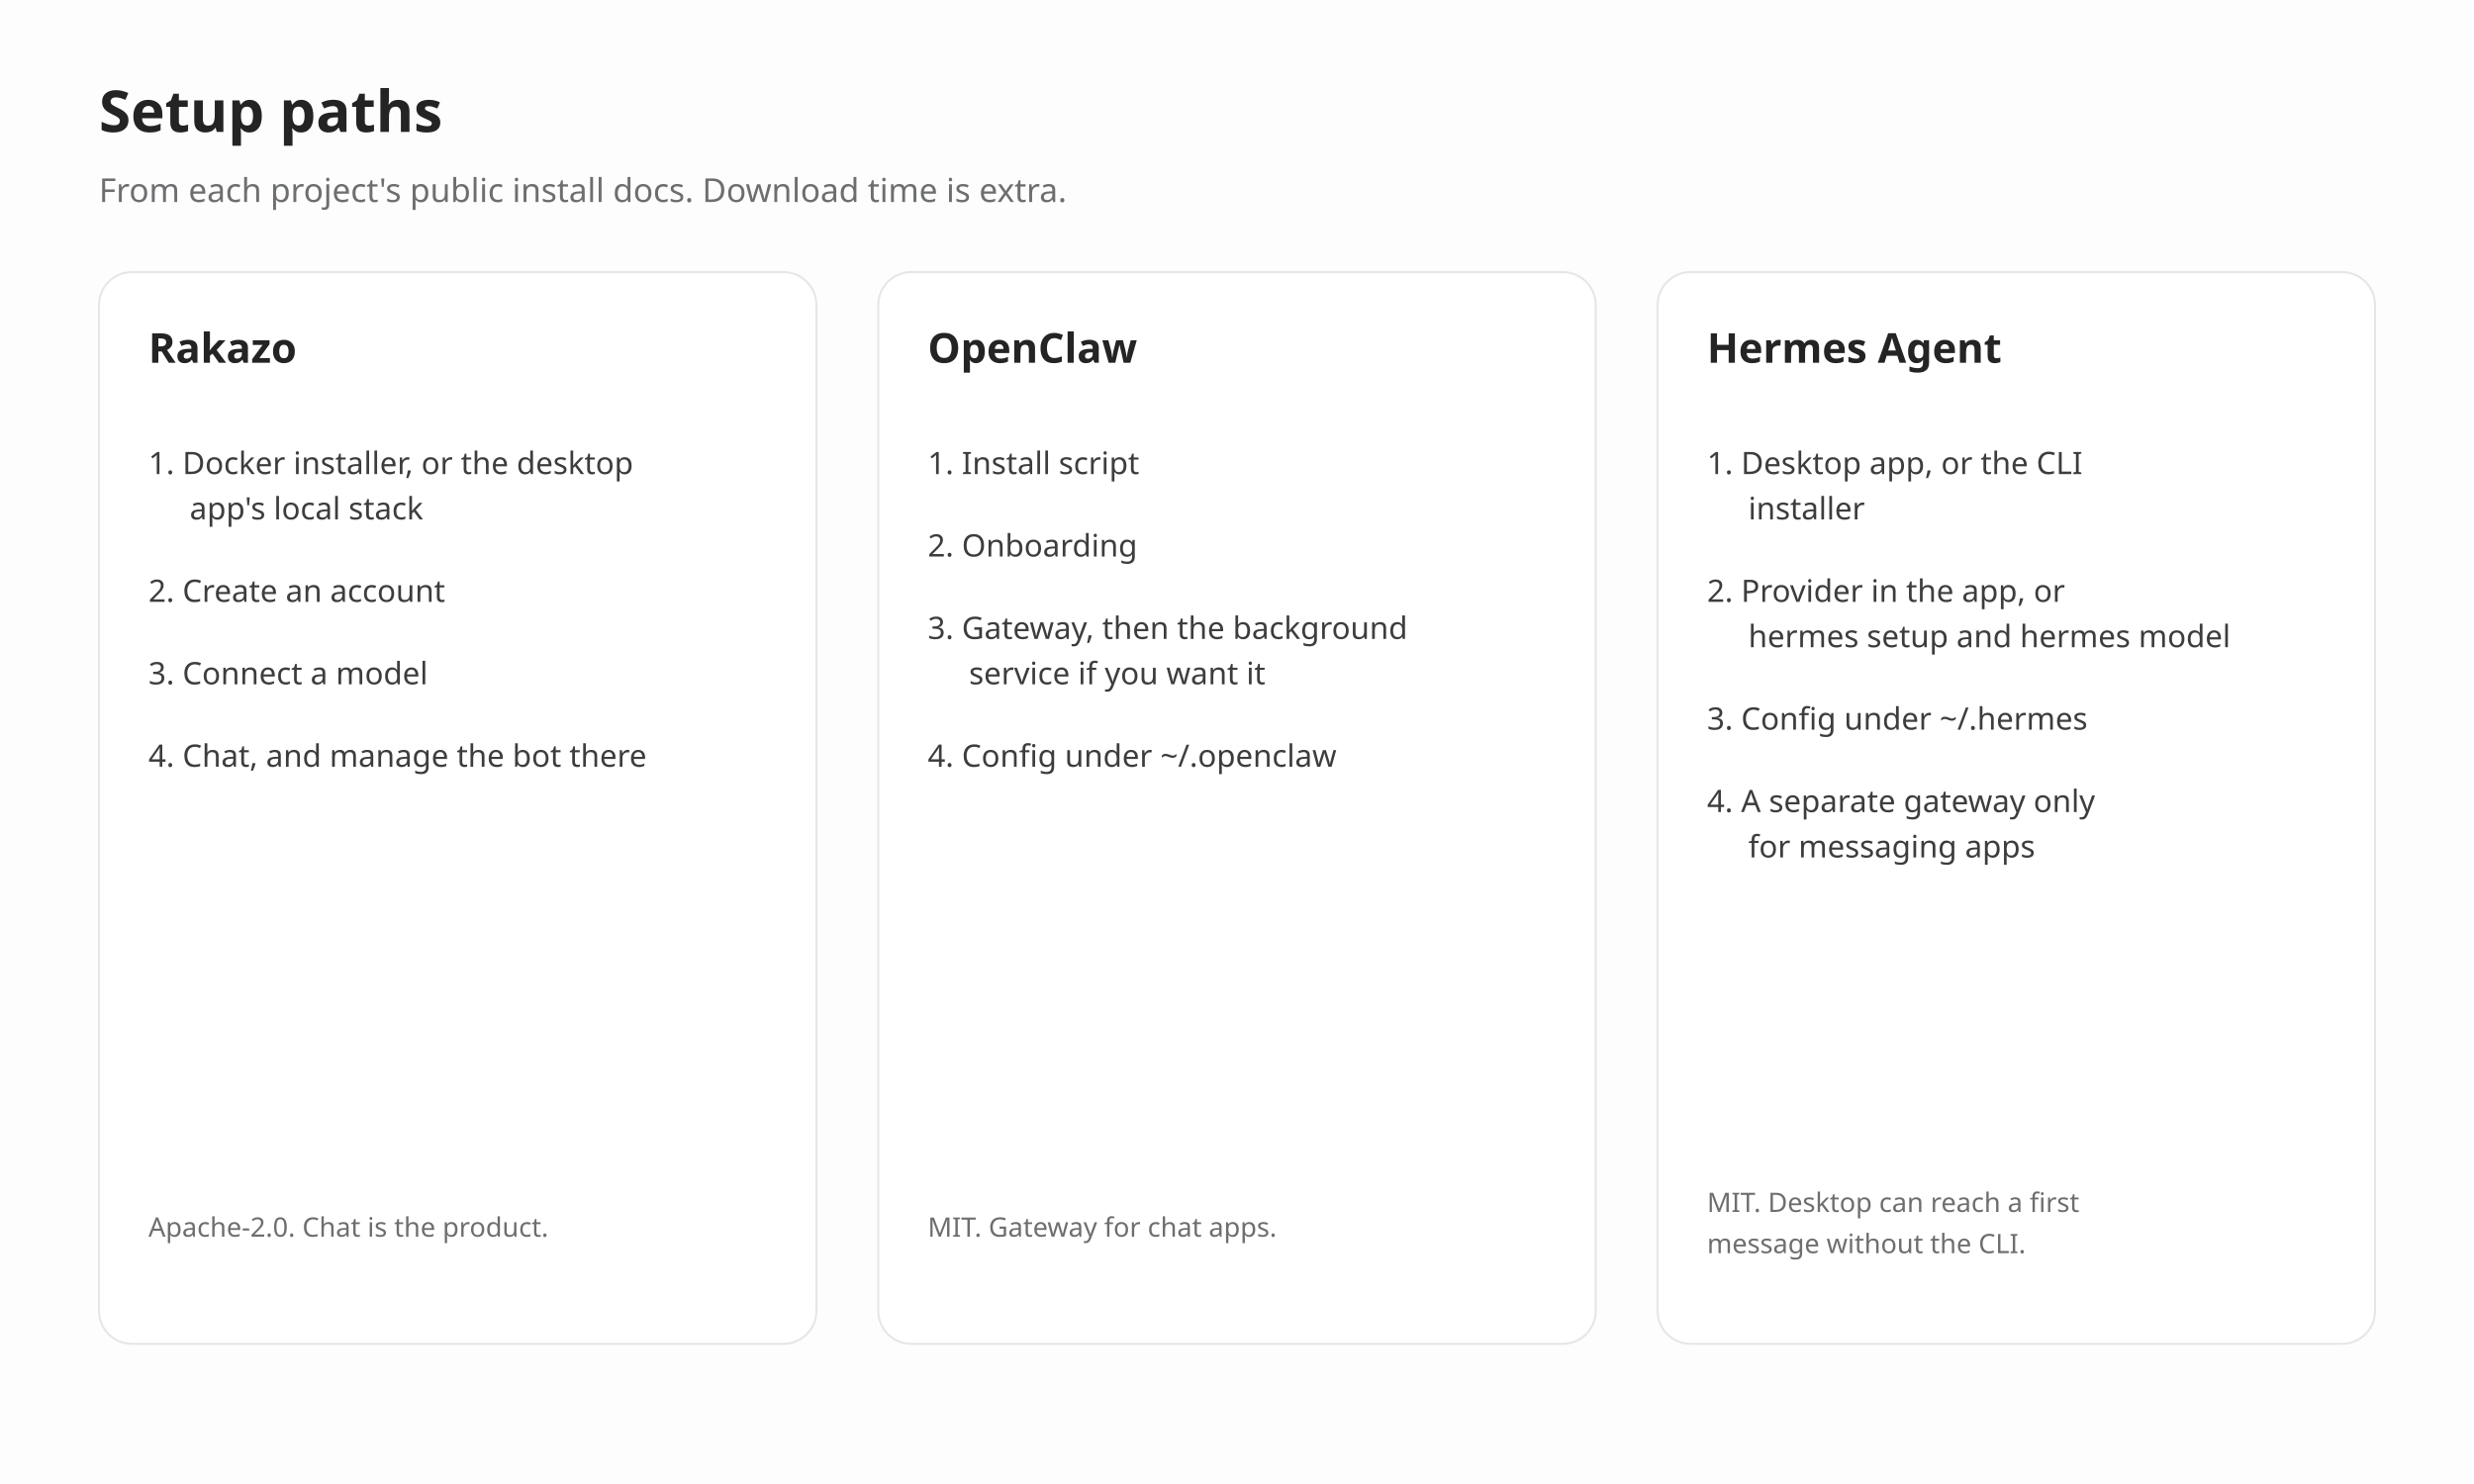
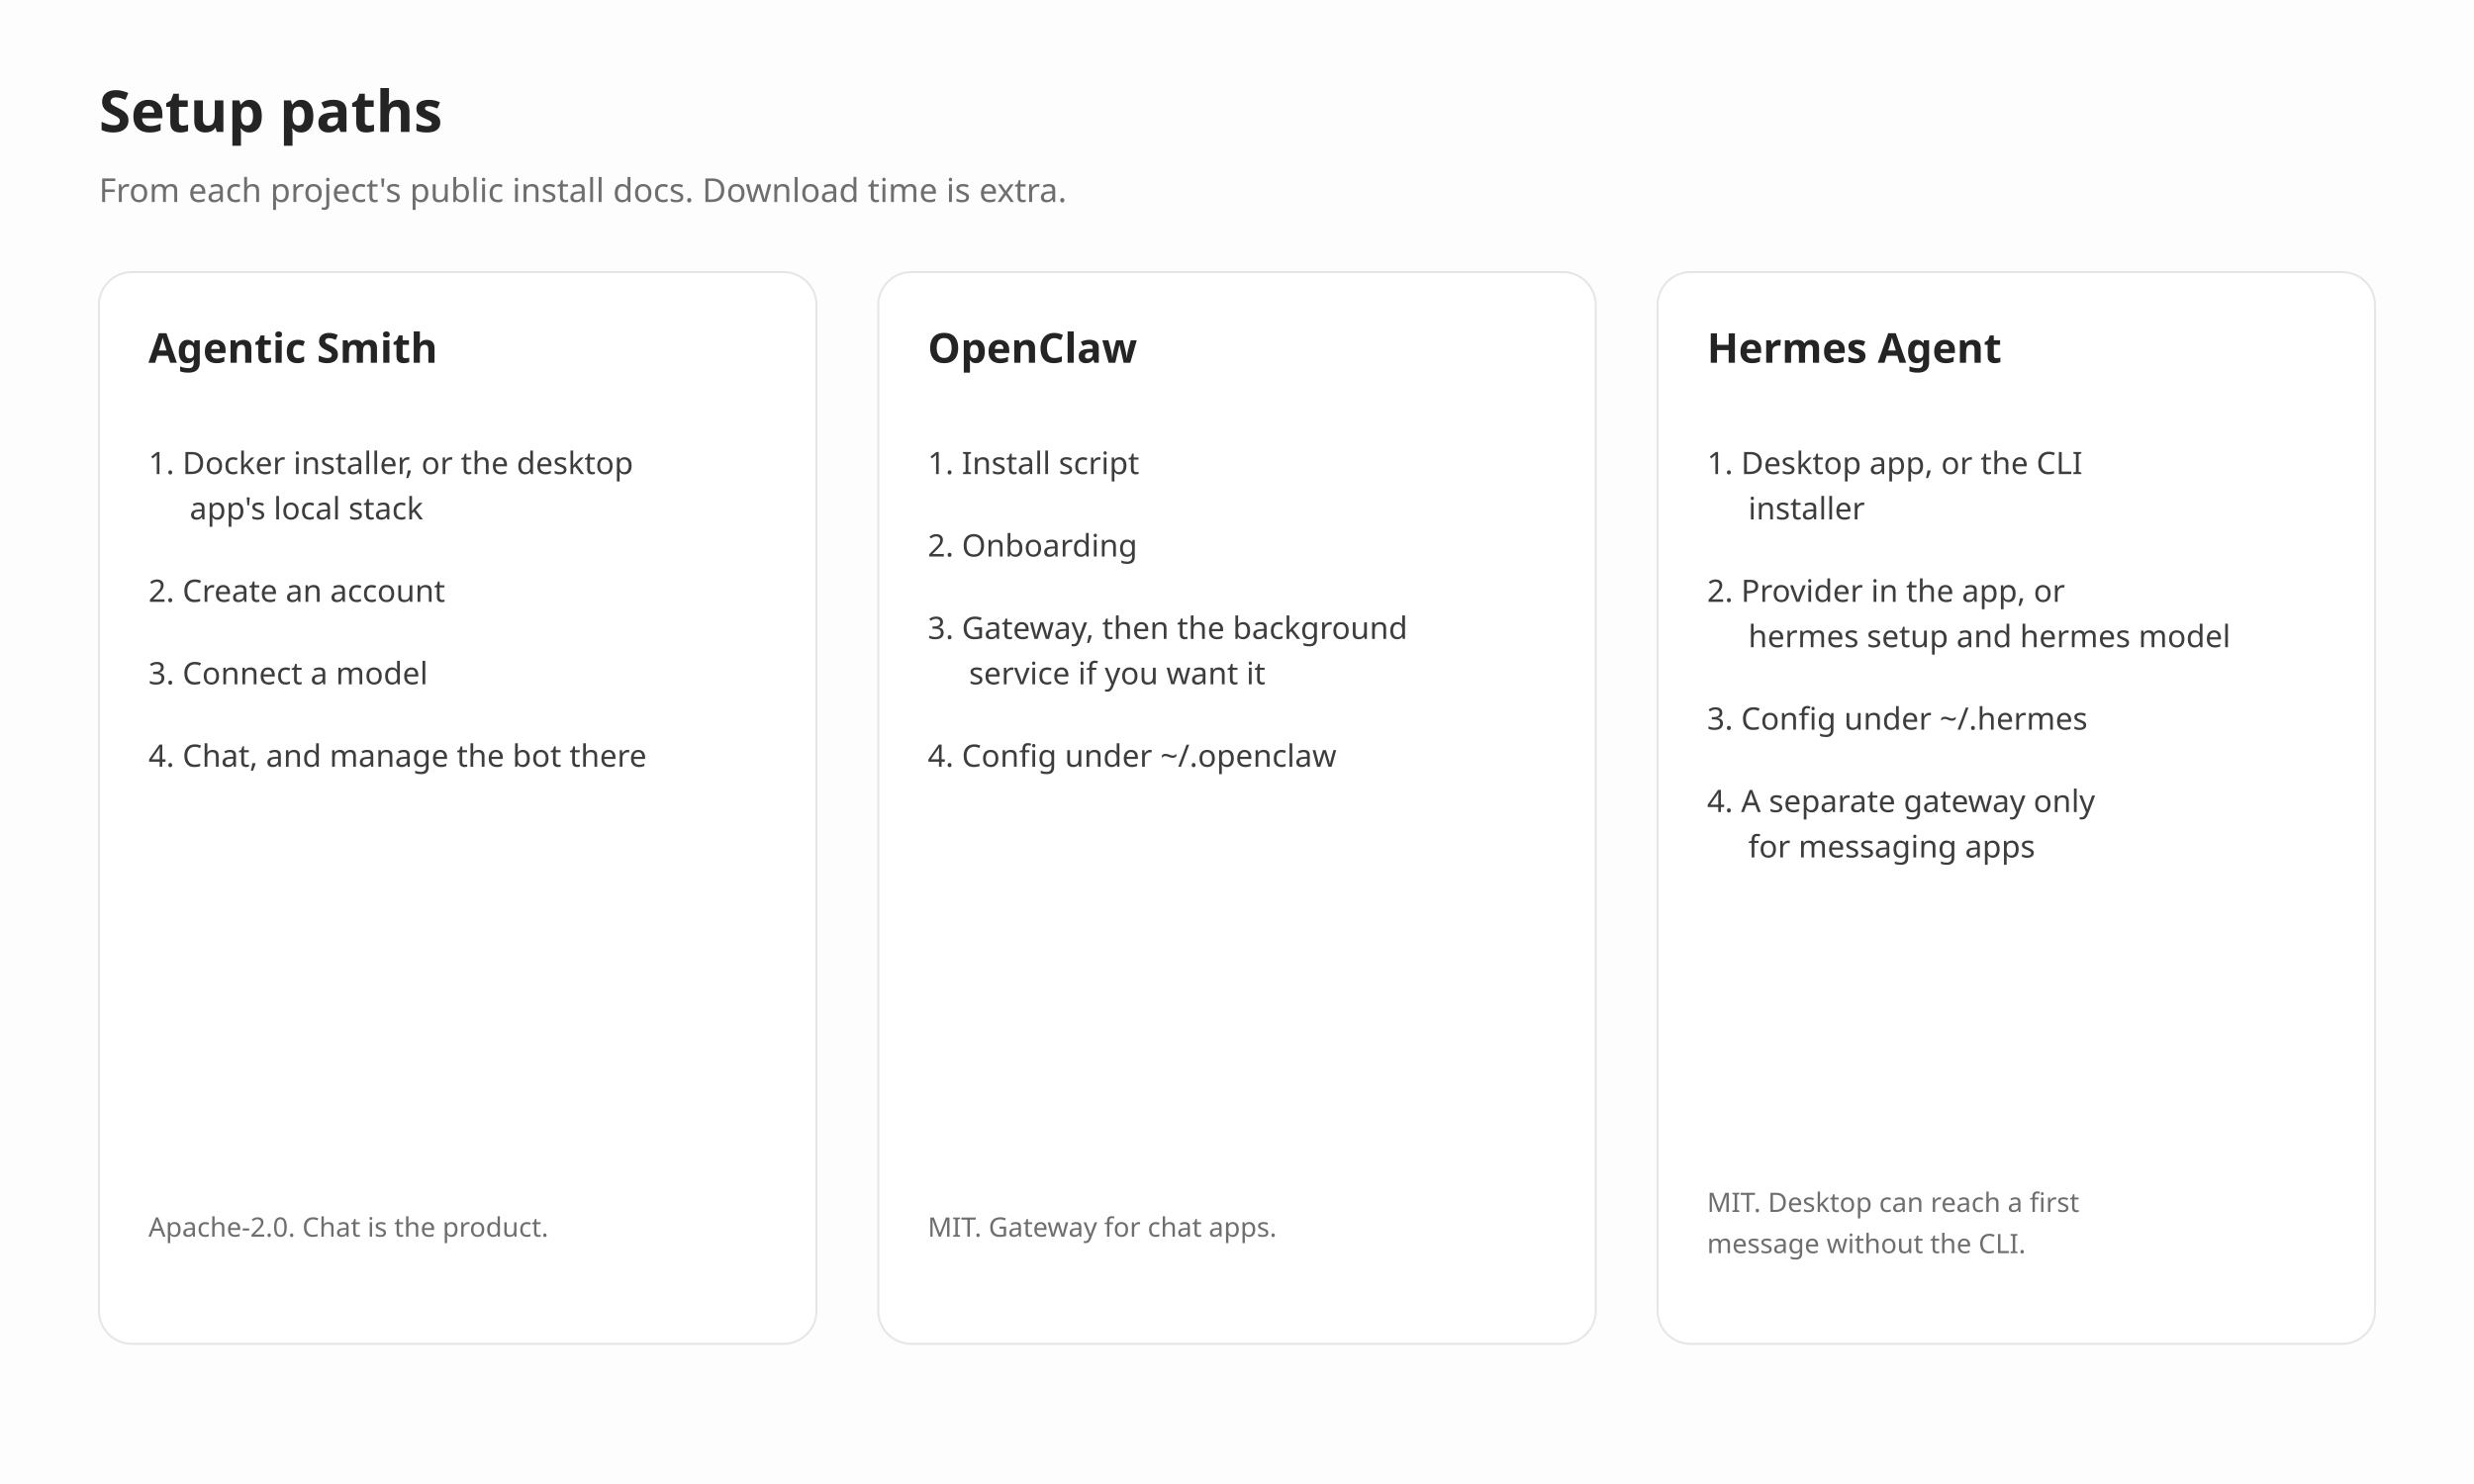
<svg xmlns="http://www.w3.org/2000/svg" width="1200" height="720" viewBox="0 0 1200 720" role="img" aria-labelledby="setupTitle setupDesc">
  <rect width="1200" height="720" fill="#fdfdfd" />
  <text x="48" y="64" fill="#242424" font-family="Geist, ui-sans-serif, system-ui, sans-serif" font-size="28" font-weight="600">Setup paths</text>
  <text x="48" y="98" fill="#6d6e70" font-family="Geist, ui-sans-serif, system-ui, sans-serif" font-size="16">From each project's public install docs. Download time is extra.</text>
  <g font-family="Geist, ui-sans-serif, system-ui, sans-serif">
    <rect x="48" y="132" width="348" height="520" rx="16" fill="#ffffff" stroke="#e6e6e6" />
    <rect x="426" y="132" width="348" height="520" rx="16" fill="#ffffff" stroke="#e6e6e6" />
    <rect x="804" y="132" width="348" height="520" rx="16" fill="#ffffff" stroke="#e6e6e6" />
-     <text x="72" y="176" fill="#242424" font-size="20" font-weight="600">Rakazo</text>
+     <text x="72" y="176" fill="#242424" font-size="20" font-weight="600">Agentic Smith</text>
    <text x="450" y="176" fill="#242424" font-size="20" font-weight="600">OpenClaw</text>
    <text x="828" y="176" fill="#242424" font-size="20" font-weight="600">Hermes Agent</text>
    <g fill="#3d3d3d" font-size="15">
      <text x="72" y="230">1. Docker installer, or the desktop</text>
      <text x="92" y="252">app's local stack</text>
      <text x="72" y="292">2. Create an account</text>
      <text x="72" y="332">3. Connect a model</text>
      <text x="72" y="372">4. Chat, and manage the bot there</text>
      <text x="450" y="230">1. Install script</text>
      <text x="450" y="270">2. Onboarding</text>
      <text x="450" y="310">3. Gateway, then the background</text>
      <text x="470" y="332">service if you want it</text>
      <text x="450" y="372">4. Config under ~/.openclaw</text>
      <text x="828" y="230">1. Desktop app, or the CLI</text>
      <text x="848" y="252">installer</text>
      <text x="828" y="292">2. Provider in the app, or</text>
      <text x="848" y="314">hermes setup and hermes model</text>
      <text x="828" y="354">3. Config under ~/.hermes</text>
      <text x="828" y="394">4. A separate gateway only</text>
      <text x="848" y="416">for messaging apps</text>
    </g>
    <text x="72" y="600" fill="#6d6e70" font-size="13">Apache-2.0. Chat is the product.</text>
    <text x="450" y="600" fill="#6d6e70" font-size="13">MIT. Gateway for chat apps.</text>
    <text x="828" y="588" fill="#6d6e70" font-size="13">MIT. Desktop can reach a first</text>
    <text x="828" y="608" fill="#6d6e70" font-size="13">message without the CLI.</text>
  </g>
</svg>
